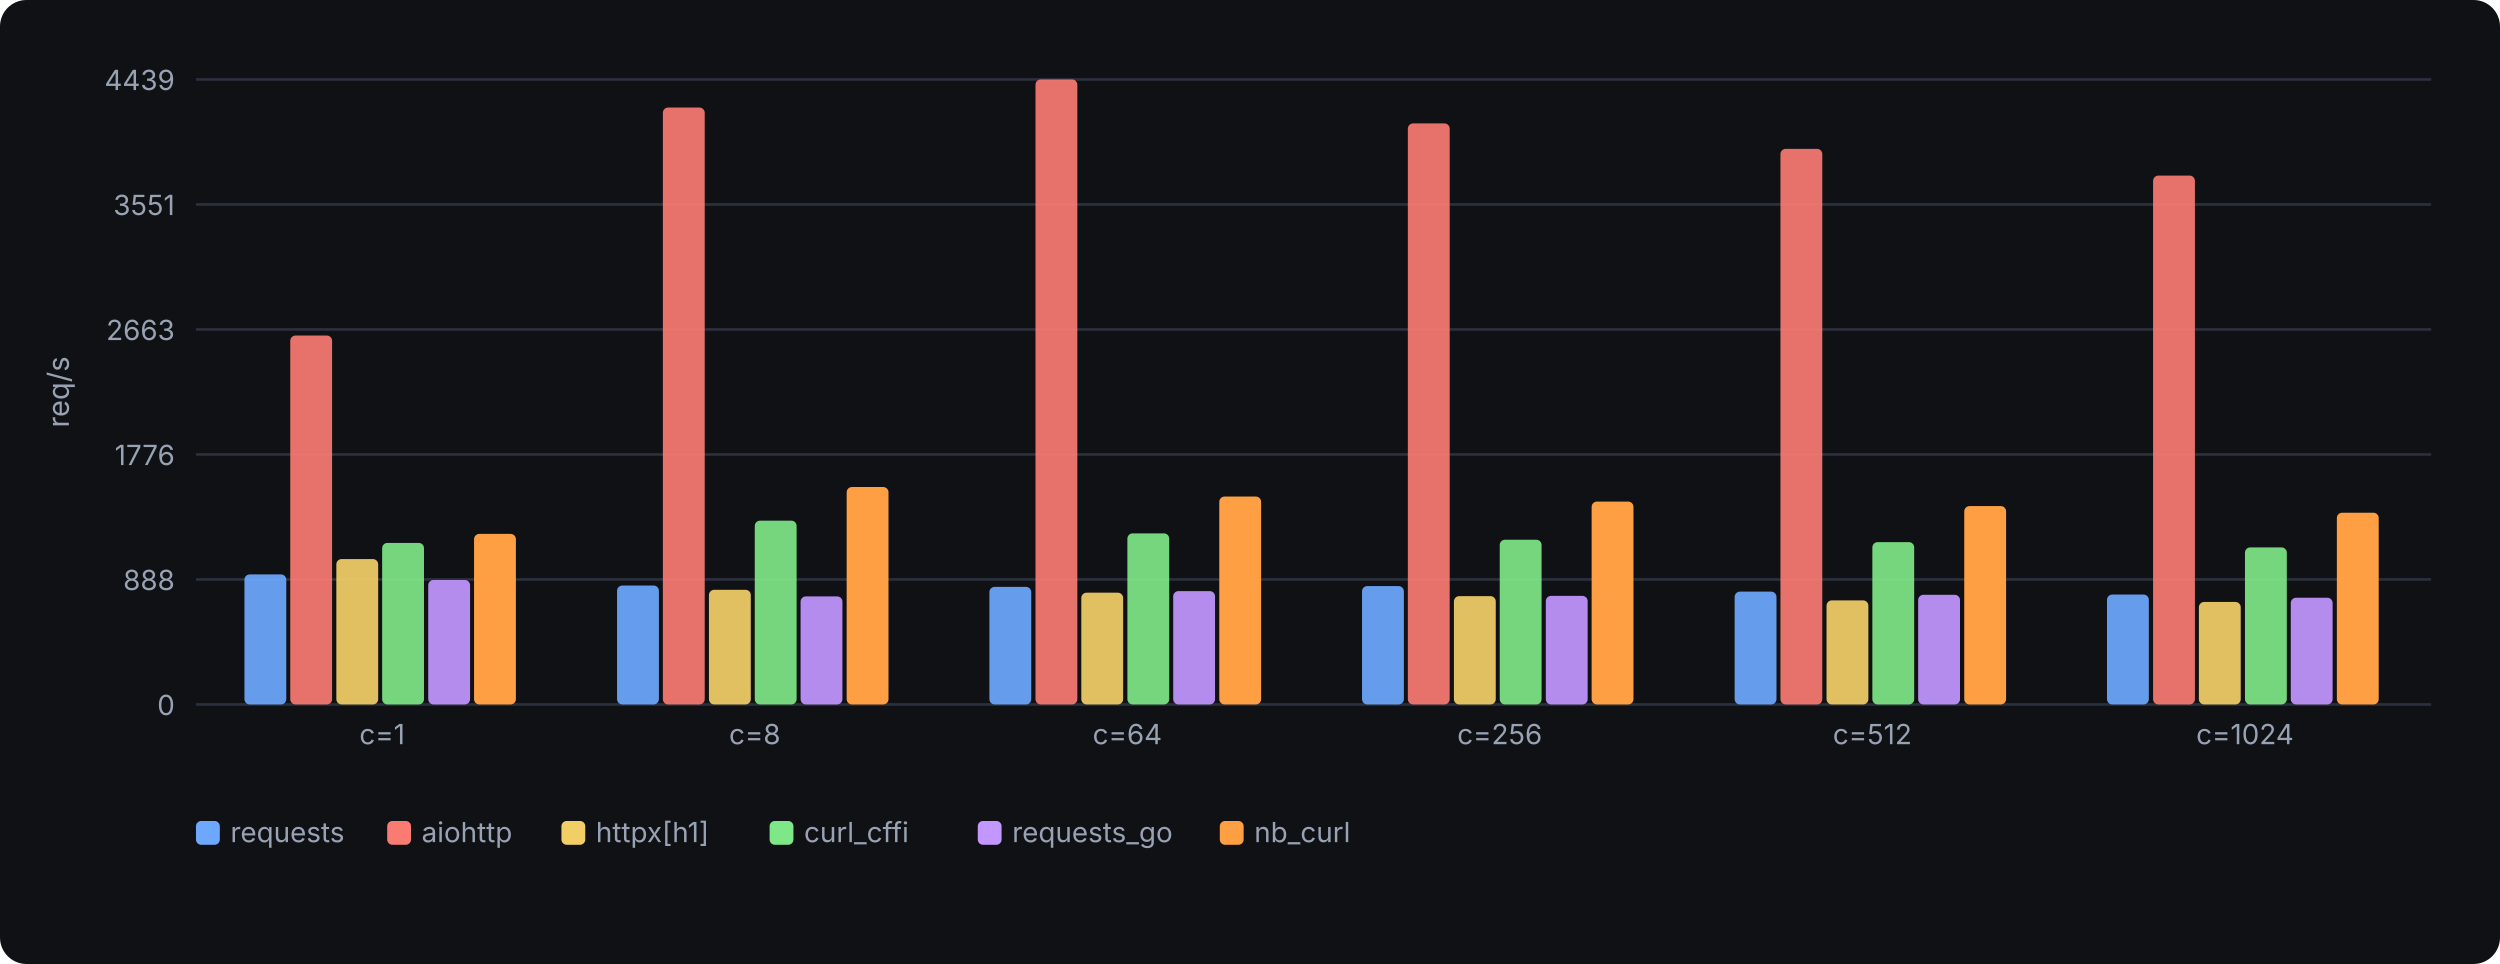
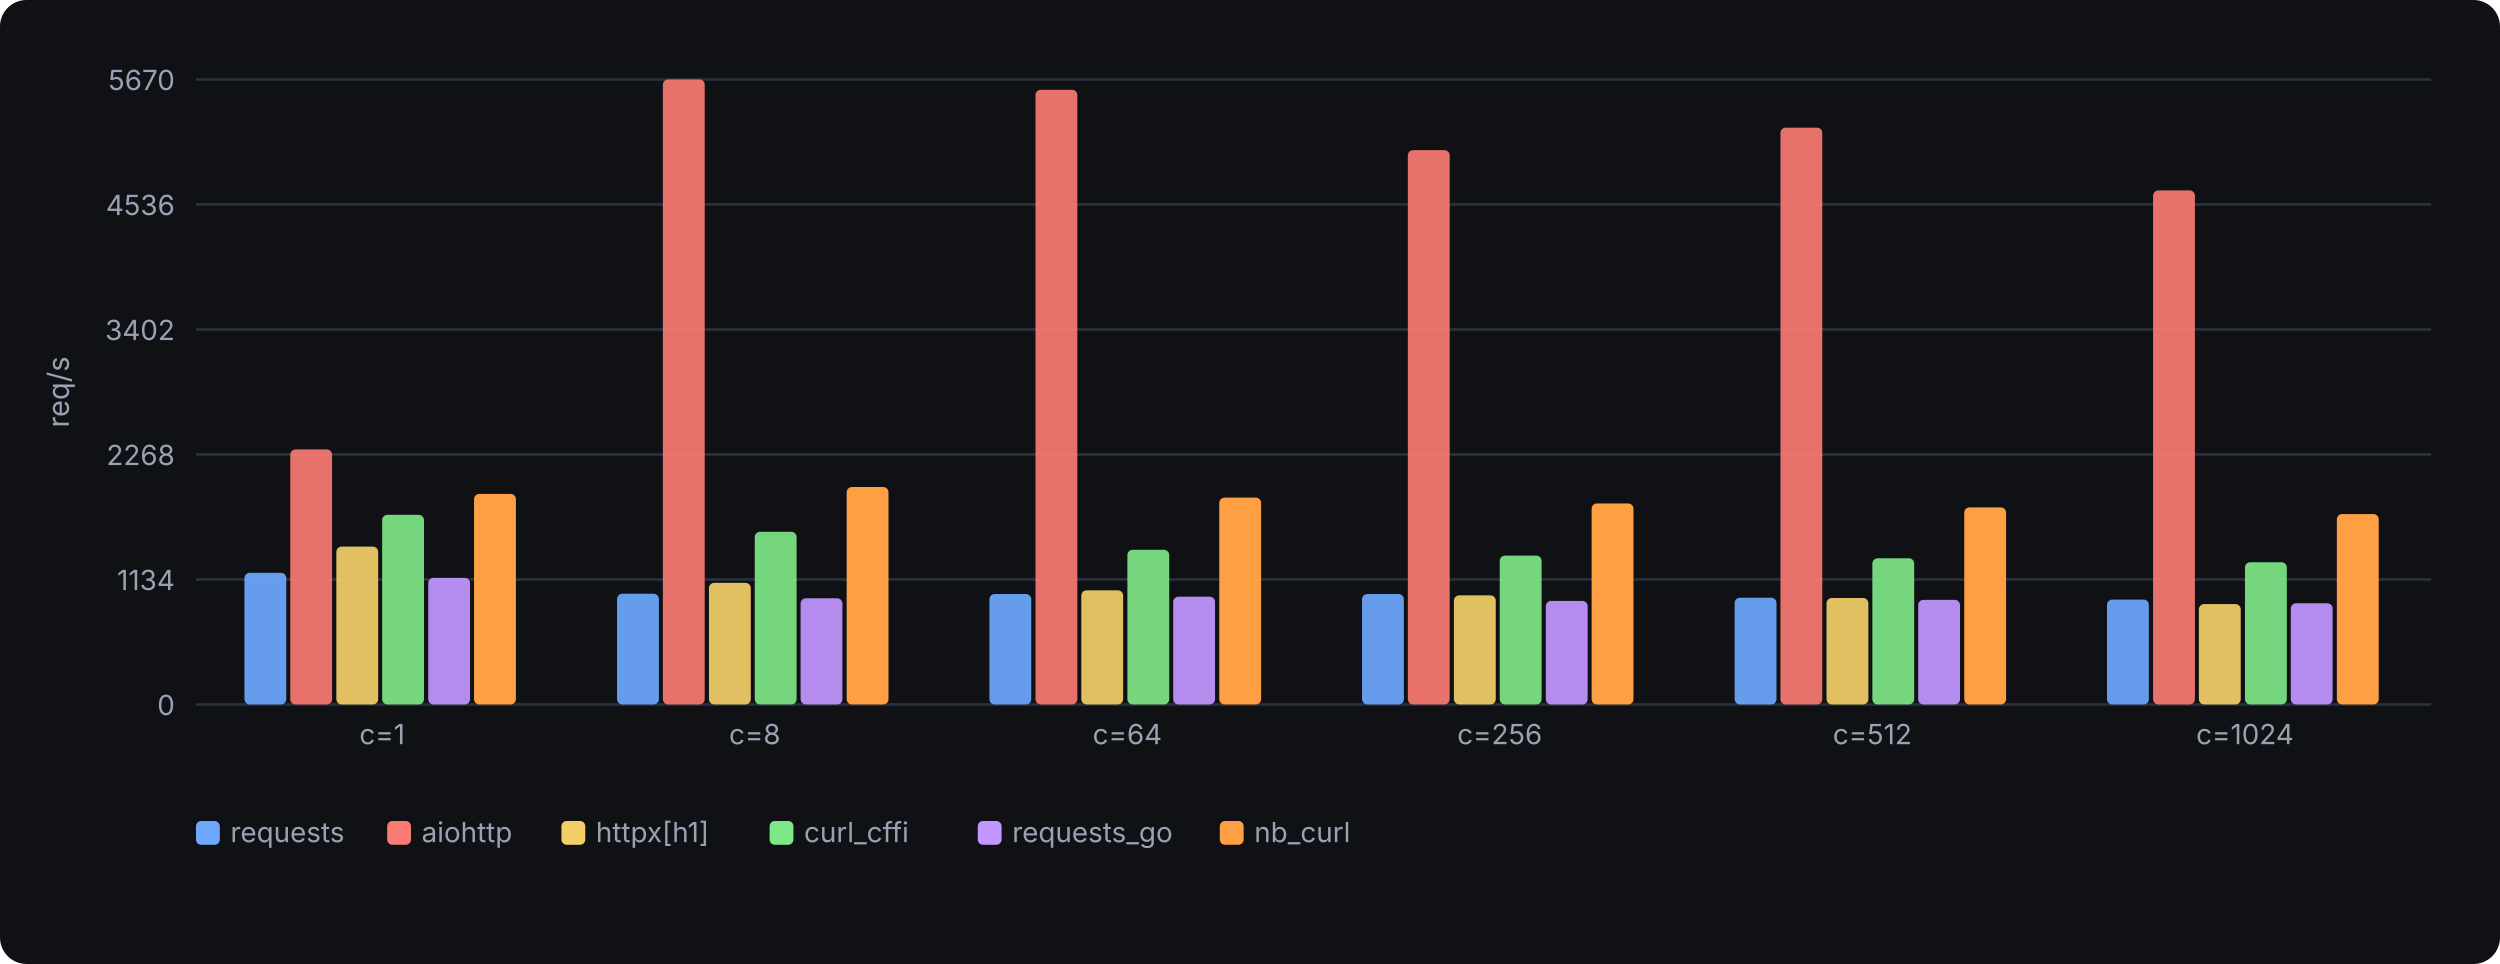
<svg xmlns="http://www.w3.org/2000/svg" viewBox="-12 -12 944 364" width="944" height="364" role="img" font-family="-apple-system, BlinkMacSystemFont, 'Segoe UI', 'PingFang SC', 'Microsoft YaHei', sans-serif">
  <rect x="-12" y="-12" width="944" height="364" fill="#0f1115" rx="10" />
  <line x1="62" y1="18.0" x2="906" y2="18.0" stroke="#2a303c" stroke-width="1" />
-   <text x="54" y="22.0" fill="#98a2b3" font-size="10.5" text-anchor="end">4439</text>
+   <text x="54" y="22.0" fill="#98a2b3" font-size="10.5" text-anchor="end">5670</text>
  <line x1="62" y1="65.2" x2="906" y2="65.2" stroke="#2a303c" stroke-width="1" />
-   <text x="54" y="69.2" fill="#98a2b3" font-size="10.5" text-anchor="end">3551</text>
+   <text x="54" y="69.2" fill="#98a2b3" font-size="10.5" text-anchor="end">4536</text>
  <line x1="62" y1="112.4" x2="906" y2="112.4" stroke="#2a303c" stroke-width="1" />
-   <text x="54" y="116.4" fill="#98a2b3" font-size="10.5" text-anchor="end">2663</text>
+   <text x="54" y="116.4" fill="#98a2b3" font-size="10.5" text-anchor="end">3402</text>
  <line x1="62" y1="159.6" x2="906" y2="159.6" stroke="#2a303c" stroke-width="1" />
-   <text x="54" y="163.6" fill="#98a2b3" font-size="10.5" text-anchor="end">1776</text>
+   <text x="54" y="163.6" fill="#98a2b3" font-size="10.5" text-anchor="end">2268</text>
  <line x1="62" y1="206.8" x2="906" y2="206.8" stroke="#2a303c" stroke-width="1" />
-   <text x="54" y="210.8" fill="#98a2b3" font-size="10.5" text-anchor="end">888</text>
+   <text x="54" y="210.8" fill="#98a2b3" font-size="10.5" text-anchor="end">1134</text>
  <line x1="62" y1="254.0" x2="906" y2="254.0" stroke="#2a303c" stroke-width="1" />
  <text x="54" y="258.0" fill="#98a2b3" font-size="10.5" text-anchor="end">0</text>
  <text x="14" y="136" fill="#98a2b3" font-size="11" text-anchor="middle" transform="rotate(-90 14 136)">req/s</text>
-   <rect x="80.3" y="204.9" width="15.8" height="49.1" fill="#6ea8fe" opacity="0.92" rx="2" />
-   <rect x="97.6" y="114.7" width="15.8" height="139.3" fill="#f97b72" opacity="0.92" rx="2" />
-   <rect x="115.0" y="199.1" width="15.8" height="54.9" fill="#f2cf66" opacity="0.92" rx="2" />
-   <rect x="132.3" y="193.0" width="15.8" height="61.0" fill="#7ee787" opacity="0.92" rx="2" />
-   <rect x="149.7" y="207.0" width="15.8" height="47.0" fill="#c297ff" opacity="0.92" rx="2" />
-   <rect x="167.0" y="189.6" width="15.8" height="64.4" fill="#ff9f43" opacity="1" rx="2" />
+   <rect x="80.3" y="204.3" width="15.8" height="49.7" fill="#6ea8fe" opacity="0.92" rx="2" />
+   <rect x="97.6" y="157.7" width="15.8" height="96.3" fill="#f97b72" opacity="0.92" rx="2" />
+   <rect x="115.0" y="194.4" width="15.8" height="59.6" fill="#f2cf66" opacity="0.92" rx="2" />
+   <rect x="132.3" y="182.4" width="15.8" height="71.6" fill="#7ee787" opacity="0.92" rx="2" />
+   <rect x="149.7" y="206.2" width="15.8" height="47.8" fill="#c297ff" opacity="0.92" rx="2" />
+   <rect x="167.0" y="174.5" width="15.8" height="79.5" fill="#ff9f43" opacity="1" rx="2" />
  <text x="132.3" y="269" fill="#98a2b3" font-size="10.5" text-anchor="middle">c=1</text>
-   <rect x="221.0" y="209.1" width="15.8" height="44.9" fill="#6ea8fe" opacity="0.92" rx="2" />
-   <rect x="238.3" y="28.6" width="15.8" height="225.4" fill="#f97b72" opacity="0.92" rx="2" />
-   <rect x="255.7" y="210.7" width="15.8" height="43.3" fill="#f2cf66" opacity="0.92" rx="2" />
-   <rect x="273.0" y="184.6" width="15.8" height="69.4" fill="#7ee787" opacity="0.92" rx="2" />
-   <rect x="290.3" y="213.2" width="15.8" height="40.8" fill="#c297ff" opacity="0.92" rx="2" />
+   <rect x="221.0" y="212.2" width="15.8" height="41.8" fill="#6ea8fe" opacity="0.92" rx="2" />
+   <rect x="238.3" y="18.0" width="15.8" height="236.0" fill="#f97b72" opacity="0.92" rx="2" />
+   <rect x="255.7" y="208.1" width="15.8" height="45.9" fill="#f2cf66" opacity="0.92" rx="2" />
+   <rect x="273.0" y="188.8" width="15.8" height="65.2" fill="#7ee787" opacity="0.92" rx="2" />
+   <rect x="290.3" y="213.9" width="15.8" height="40.1" fill="#c297ff" opacity="0.92" rx="2" />
  <rect x="307.7" y="171.9" width="15.8" height="82.1" fill="#ff9f43" opacity="1" rx="2" />
  <text x="273.0" y="269" fill="#98a2b3" font-size="10.5" text-anchor="middle">c=8</text>
-   <rect x="361.6" y="209.6" width="15.8" height="44.4" fill="#6ea8fe" opacity="0.92" rx="2" />
-   <rect x="379.0" y="18.0" width="15.8" height="236.0" fill="#f97b72" opacity="0.92" rx="2" />
-   <rect x="396.3" y="211.8" width="15.8" height="42.2" fill="#f2cf66" opacity="0.92" rx="2" />
-   <rect x="413.7" y="189.4" width="15.8" height="64.6" fill="#7ee787" opacity="0.92" rx="2" />
-   <rect x="431.0" y="211.2" width="15.8" height="42.8" fill="#c297ff" opacity="0.92" rx="2" />
-   <rect x="448.4" y="175.5" width="15.8" height="78.5" fill="#ff9f43" opacity="1" rx="2" />
+   <rect x="361.6" y="212.3" width="15.8" height="41.7" fill="#6ea8fe" opacity="0.92" rx="2" />
+   <rect x="379.0" y="21.9" width="15.8" height="232.1" fill="#f97b72" opacity="0.92" rx="2" />
+   <rect x="396.3" y="210.9" width="15.8" height="43.1" fill="#f2cf66" opacity="0.92" rx="2" />
+   <rect x="413.7" y="195.6" width="15.8" height="58.4" fill="#7ee787" opacity="0.92" rx="2" />
+   <rect x="431.0" y="213.3" width="15.8" height="40.7" fill="#c297ff" opacity="0.92" rx="2" />
+   <rect x="448.4" y="175.9" width="15.8" height="78.1" fill="#ff9f43" opacity="1" rx="2" />
  <text x="413.7" y="269" fill="#98a2b3" font-size="10.5" text-anchor="middle">c=64</text>
-   <rect x="502.3" y="209.3" width="15.8" height="44.7" fill="#6ea8fe" opacity="0.92" rx="2" />
-   <rect x="519.6" y="34.6" width="15.8" height="219.4" fill="#f97b72" opacity="0.92" rx="2" />
-   <rect x="537.0" y="213.1" width="15.8" height="40.9" fill="#f2cf66" opacity="0.92" rx="2" />
-   <rect x="554.3" y="191.8" width="15.8" height="62.2" fill="#7ee787" opacity="0.92" rx="2" />
-   <rect x="571.7" y="213.0" width="15.8" height="41.0" fill="#c297ff" opacity="0.92" rx="2" />
-   <rect x="589.0" y="177.4" width="15.8" height="76.6" fill="#ff9f43" opacity="1" rx="2" />
+   <rect x="502.3" y="212.3" width="15.8" height="41.7" fill="#6ea8fe" opacity="0.92" rx="2" />
+   <rect x="519.6" y="44.7" width="15.8" height="209.3" fill="#f97b72" opacity="0.92" rx="2" />
+   <rect x="537.0" y="212.8" width="15.8" height="41.2" fill="#f2cf66" opacity="0.92" rx="2" />
+   <rect x="554.3" y="197.8" width="15.8" height="56.2" fill="#7ee787" opacity="0.92" rx="2" />
+   <rect x="571.7" y="214.9" width="15.8" height="39.1" fill="#c297ff" opacity="0.92" rx="2" />
+   <rect x="589.0" y="178.1" width="15.8" height="75.9" fill="#ff9f43" opacity="1" rx="2" />
  <text x="554.3" y="269" fill="#98a2b3" font-size="10.5" text-anchor="middle">c=256</text>
-   <rect x="643.0" y="211.4" width="15.8" height="42.6" fill="#6ea8fe" opacity="0.92" rx="2" />
-   <rect x="660.3" y="44.2" width="15.8" height="209.8" fill="#f97b72" opacity="0.92" rx="2" />
-   <rect x="677.7" y="214.7" width="15.8" height="39.3" fill="#f2cf66" opacity="0.92" rx="2" />
-   <rect x="695.0" y="192.7" width="15.8" height="61.3" fill="#7ee787" opacity="0.92" rx="2" />
-   <rect x="712.3" y="212.6" width="15.8" height="41.4" fill="#c297ff" opacity="0.92" rx="2" />
-   <rect x="729.7" y="179.1" width="15.8" height="74.9" fill="#ff9f43" opacity="1" rx="2" />
+   <rect x="643.0" y="213.7" width="15.8" height="40.3" fill="#6ea8fe" opacity="0.92" rx="2" />
+   <rect x="660.3" y="36.2" width="15.8" height="217.8" fill="#f97b72" opacity="0.92" rx="2" />
+   <rect x="677.7" y="213.8" width="15.8" height="40.2" fill="#f2cf66" opacity="0.92" rx="2" />
+   <rect x="695.0" y="198.8" width="15.8" height="55.2" fill="#7ee787" opacity="0.92" rx="2" />
+   <rect x="712.3" y="214.5" width="15.8" height="39.5" fill="#c297ff" opacity="0.92" rx="2" />
+   <rect x="729.7" y="179.6" width="15.8" height="74.4" fill="#ff9f43" opacity="1" rx="2" />
  <text x="695.0" y="269" fill="#98a2b3" font-size="10.5" text-anchor="middle">c=512</text>
-   <rect x="783.6" y="212.5" width="15.8" height="41.5" fill="#6ea8fe" opacity="0.92" rx="2" />
-   <rect x="801.0" y="54.3" width="15.8" height="199.7" fill="#f97b72" opacity="0.92" rx="2" />
-   <rect x="818.3" y="215.3" width="15.8" height="38.7" fill="#f2cf66" opacity="0.92" rx="2" />
-   <rect x="835.7" y="194.7" width="15.8" height="59.3" fill="#7ee787" opacity="0.92" rx="2" />
-   <rect x="853.0" y="213.7" width="15.8" height="40.3" fill="#c297ff" opacity="0.92" rx="2" />
-   <rect x="870.4" y="181.6" width="15.8" height="72.4" fill="#ff9f43" opacity="1" rx="2" />
+   <rect x="783.6" y="214.4" width="15.8" height="39.6" fill="#6ea8fe" opacity="0.92" rx="2" />
+   <rect x="801.0" y="59.9" width="15.8" height="194.1" fill="#f97b72" opacity="0.92" rx="2" />
+   <rect x="818.3" y="216.1" width="15.8" height="37.9" fill="#f2cf66" opacity="0.92" rx="2" />
+   <rect x="835.7" y="200.3" width="15.8" height="53.7" fill="#7ee787" opacity="0.92" rx="2" />
+   <rect x="853.0" y="215.8" width="15.8" height="38.2" fill="#c297ff" opacity="0.92" rx="2" />
+   <rect x="870.4" y="182.1" width="15.8" height="71.9" fill="#ff9f43" opacity="1" rx="2" />
  <text x="835.7" y="269" fill="#98a2b3" font-size="10.5" text-anchor="middle">c=1024</text>
  <rect x="62" y="298" width="9" height="9" fill="#6ea8fe" rx="2" />
  <text x="75" y="306" fill="#98a2b3" font-size="10.5">requests</text>
  <rect x="134.2" y="298" width="9" height="9" fill="#f97b72" rx="2" />
  <text x="147.2" y="306" fill="#98a2b3" font-size="10.5">aiohttp</text>
  <rect x="200.0" y="298" width="9" height="9" fill="#f2cf66" rx="2" />
  <text x="213.0" y="306" fill="#98a2b3" font-size="10.5">httpx[h1]</text>
  <rect x="278.6" y="298" width="9" height="9" fill="#7ee787" rx="2" />
  <text x="291.6" y="306" fill="#98a2b3" font-size="10.5">curl_cffi</text>
  <rect x="357.2" y="298" width="9" height="9" fill="#c297ff" rx="2" />
  <text x="370.2" y="306" fill="#98a2b3" font-size="10.5">requests_go</text>
  <rect x="448.6" y="298" width="9" height="9" fill="#ff9f43" rx="2" />
  <text x="461.6" y="306" fill="#98a2b3" font-size="10.5">nb_curl</text>
</svg>
